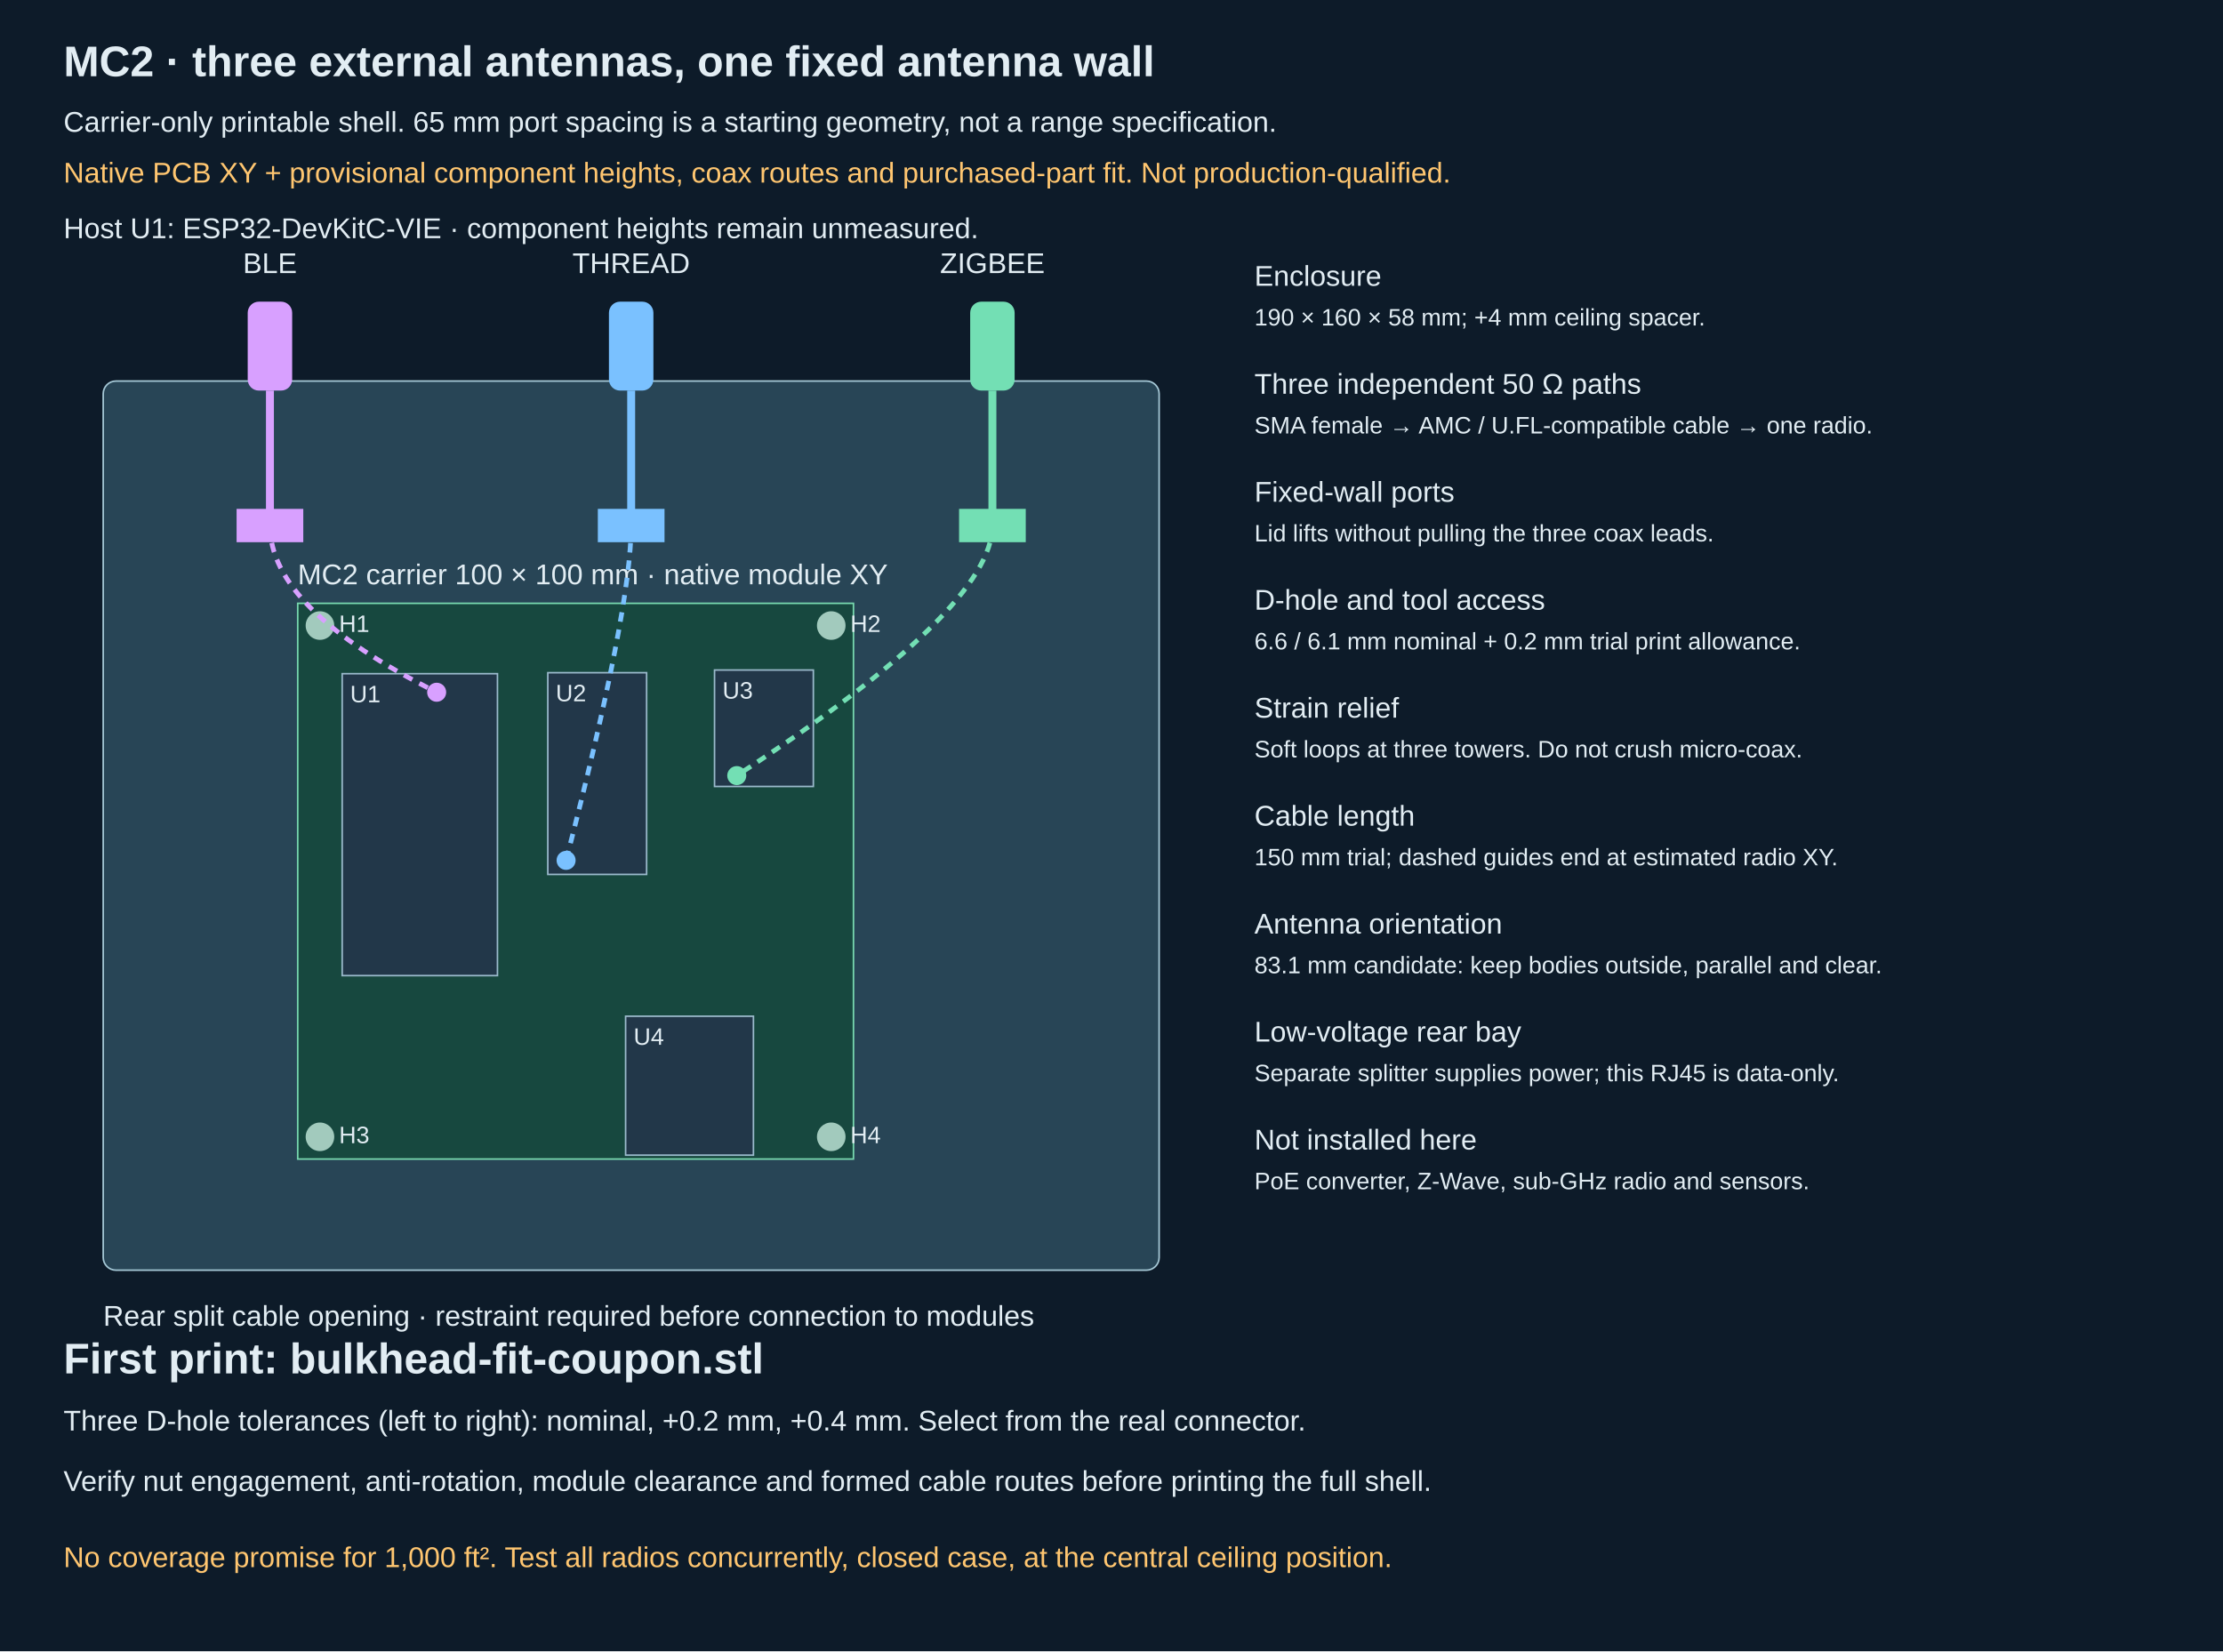
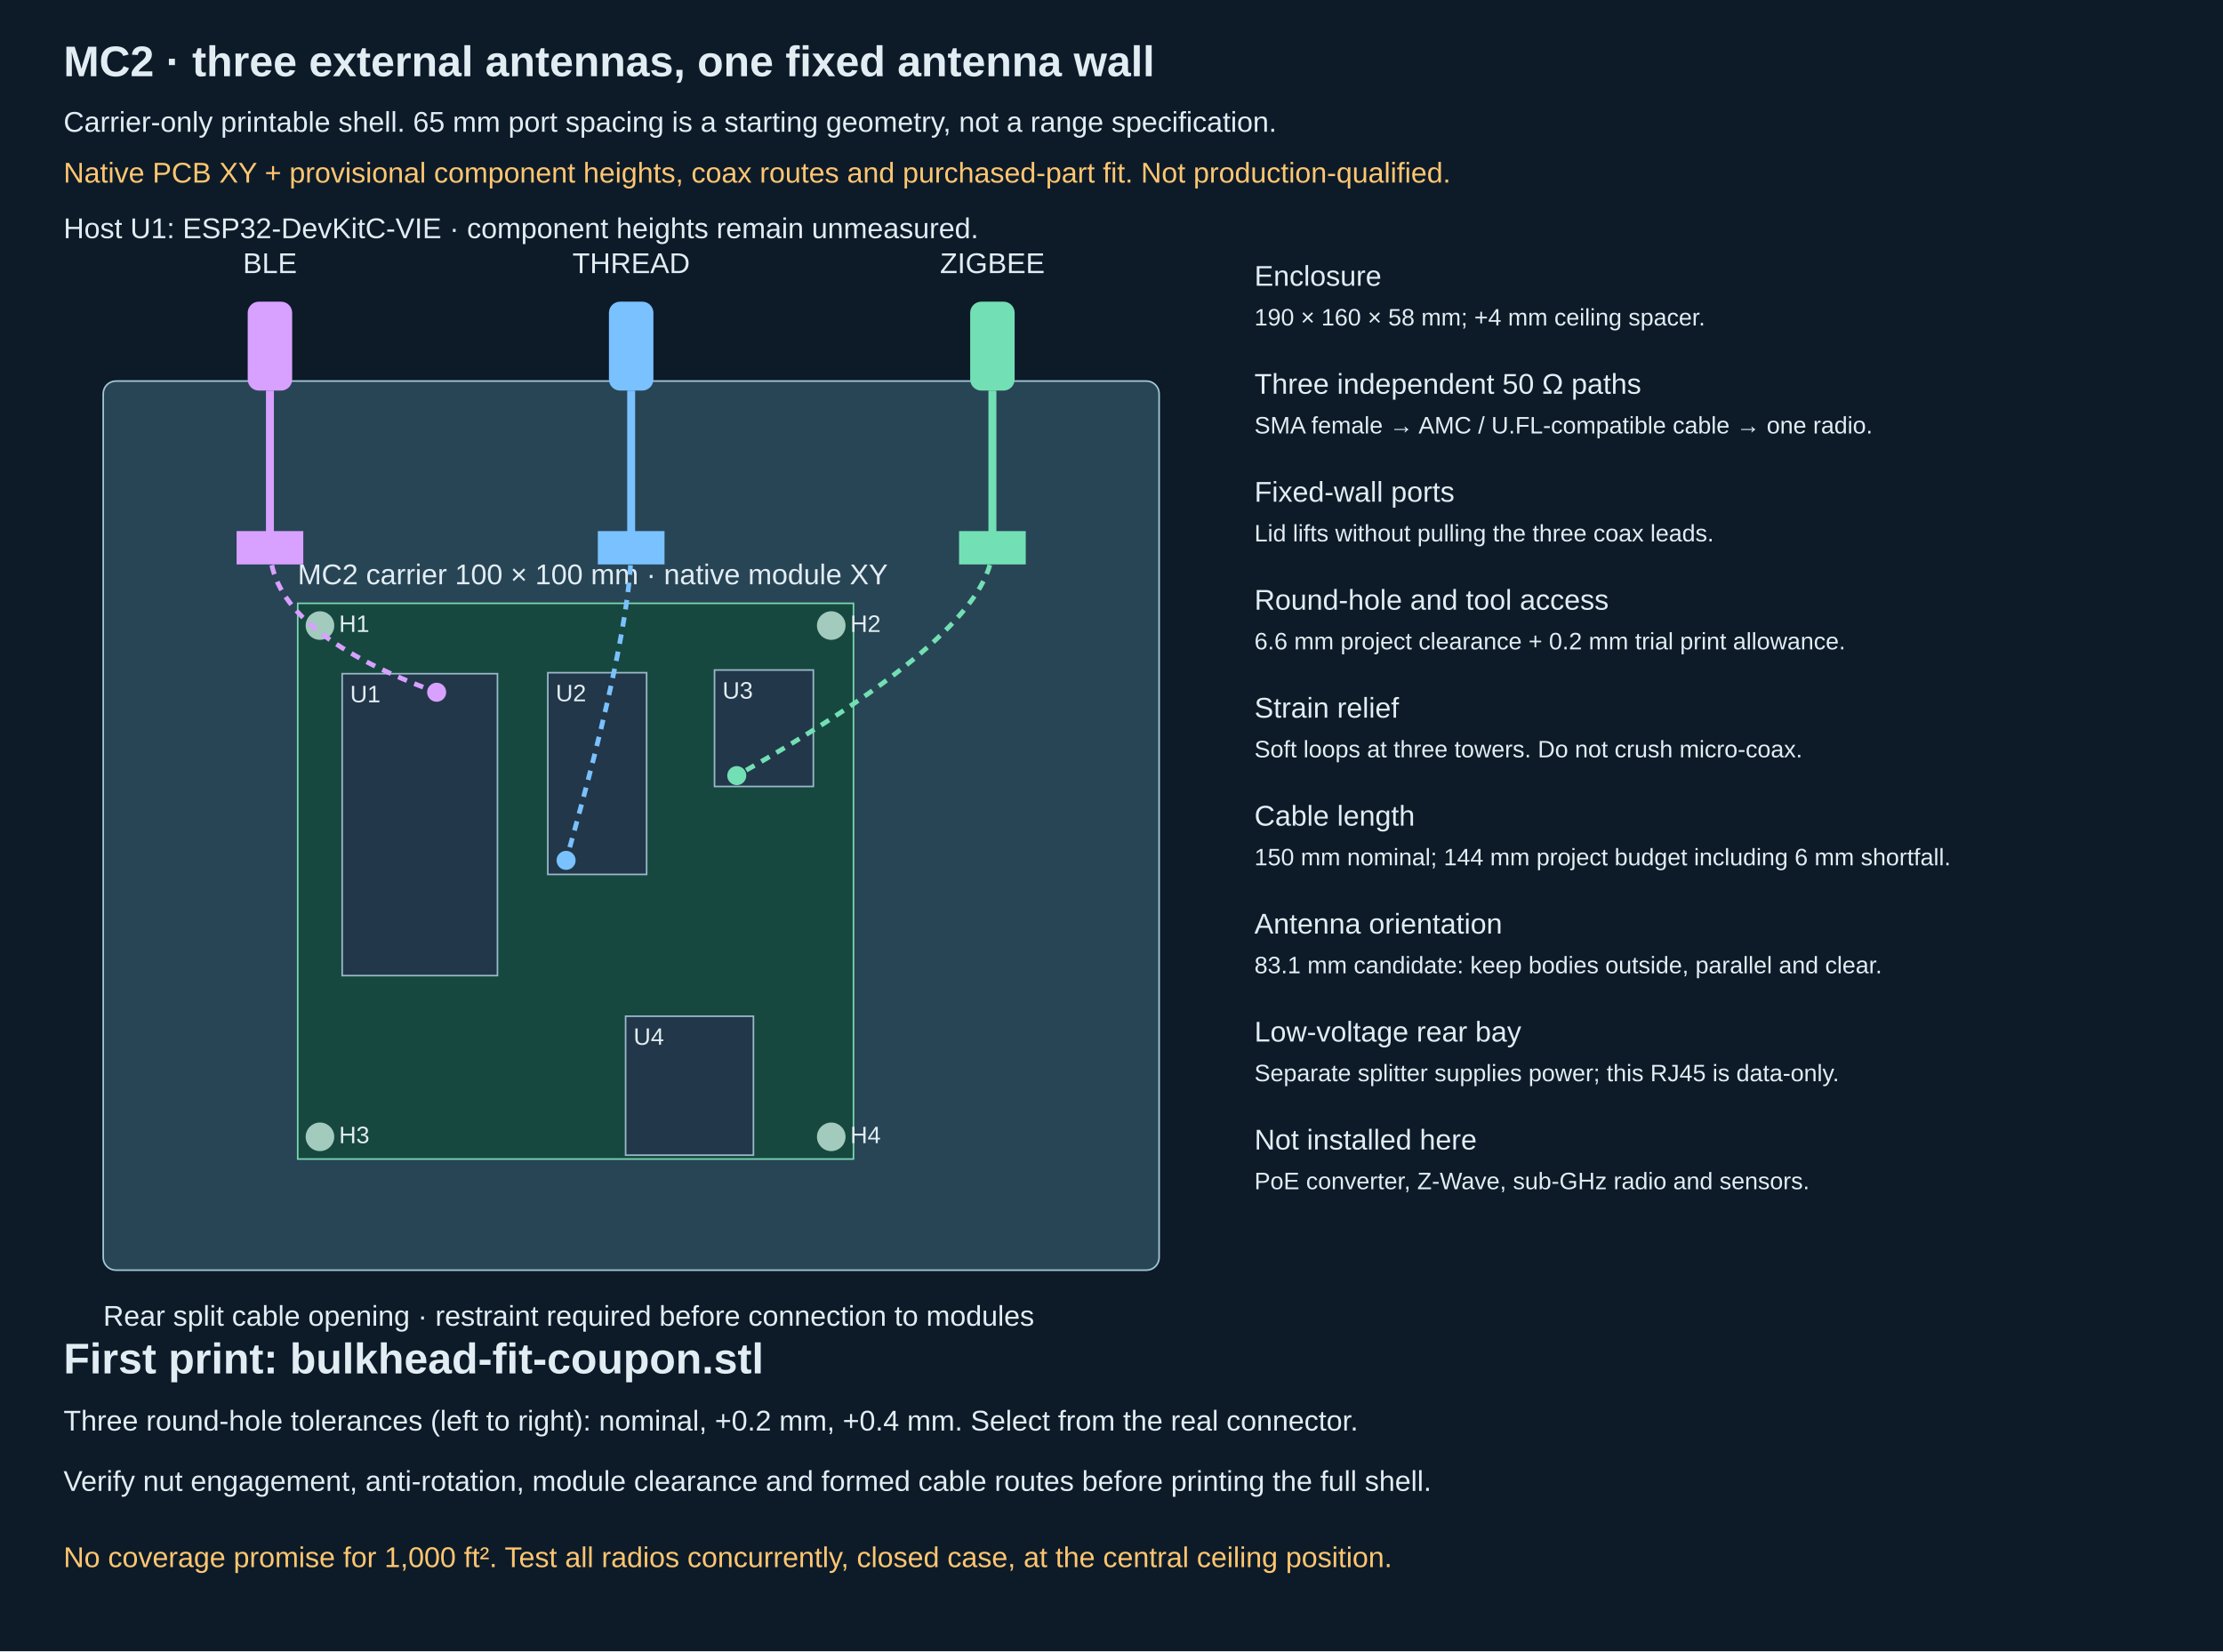
<svg xmlns="http://www.w3.org/2000/svg" width="1400" height="1040" viewBox="0 0 1400 1040">
  <style>text{font-family:Arial,sans-serif;fill:#e2edf3}.h{font-size:27px;font-weight:bold}.s{font-size:18px}.n{font-size:15px}.warning{fill:#ffc670}</style>
  <rect width="1400" height="1040" fill="#0d1b29" />
  <text x="40" y="48" class="h">MC2 · three external antennas, one fixed antenna wall</text>
  <text x="40" y="83" class="s">Carrier-only printable shell. 65 mm port spacing is a starting geometry, not a range specification.</text>
  <text x="40" y="115" class="s warning">Native PCB XY + provisional component heights, coax routes and purchased-part fit. Not production-qualified.</text>
  <rect x="65" y="240" width="665.0" height="560.0" rx="8" fill="#284556" stroke="#a5c8d6" />
  <rect x="187.5" y="380.0" width="350.0" height="350.0" fill="#17483f" stroke="#78d8af" />
  <text x="187.5" y="368.0" class="s">MC2 carrier 100 × 100 mm · native module XY</text>
  <rect x="215.5" y="424.31" width="97.79" height="190.155" fill="#223749" stroke="#9ab9cb" />
  <text x="220.5" y="442.31" class="n">U1</text>
  <rect x="345.0" y="423.687" width="62.23" height="127.05" fill="#223749" stroke="#9ab9cb" />
  <text x="350.0" y="441.687" class="n">U2</text>
  <rect x="450.0" y="422.0" width="62.23" height="73.343" fill="#223749" stroke="#9ab9cb" />
  <text x="455.0" y="440.0" class="n">U3</text>
  <rect x="394.0" y="640.05" width="80.5" height="87.5" fill="#223749" stroke="#9ab9cb" />
  <text x="399.0" y="658.05" class="n">U4</text>
  <text x="40" y="150" class="s">Host U1: ESP32-DevKitC-VIE · component heights remain unmeasured.</text>
  <circle cx="523.5" cy="716.0" r="9" fill="#a2cabd" />
  <text x="535.5" y="720.0" class="n">H4</text>
  <circle cx="523.5" cy="394.0" r="9" fill="#a2cabd" />
  <text x="535.5" y="398.0" class="n">H2</text>
  <circle cx="201.5" cy="716.0" r="9" fill="#a2cabd" />
  <text x="213.5" y="720.0" class="n">H3</text>
  <circle cx="201.5" cy="394.0" r="9" fill="#a2cabd" />
  <text x="213.5" y="398.0" class="n">H1</text>
  <rect x="156.0" y="190" width="28" height="56" rx="7" fill="#d8a0ff" />
  <text x="170.0" y="172" text-anchor="middle" class="s">BLE</text>
-   <path d="M170.0 246 L170.0 331.0" stroke="#d8a0ff" stroke-width="5" fill="none" />
-   <rect x="149.0" y="320.5" width="42.0" height="21.0" fill="#d8a0ff" />
+   <path d="M170.0 246 L170.0 345.0" stroke="#d8a0ff" stroke-width="5" fill="none" />
+   <rect x="149.0" y="334.5" width="42.0" height="21.0" fill="#d8a0ff" />
  <rect x="383.5" y="190" width="28" height="56" rx="7" fill="#7ac1ff" />
  <text x="397.5" y="172" text-anchor="middle" class="s">THREAD</text>
-   <path d="M397.5 246 L397.5 331.0" stroke="#7ac1ff" stroke-width="5" fill="none" />
-   <rect x="376.5" y="320.5" width="42.0" height="21.0" fill="#7ac1ff" />
+   <path d="M397.5 246 L397.5 345.0" stroke="#7ac1ff" stroke-width="5" fill="none" />
+   <rect x="376.5" y="334.5" width="42.0" height="21.0" fill="#7ac1ff" />
  <rect x="611.0" y="190" width="28" height="56" rx="7" fill="#73dfb4" />
  <text x="625.0" y="172" text-anchor="middle" class="s">ZIGBEE</text>
-   <path d="M625.0 246 L625.0 331.0" stroke="#73dfb4" stroke-width="5" fill="none" />
-   <rect x="604.0" y="320.5" width="42.0" height="21.0" fill="#73dfb4" />
-   <path d="M170.0 331.0 Q170.0 383.5 275.0 436.0" stroke="#d8a0ff" stroke-width="3" stroke-dasharray="6 5" fill="none" />
+   <path d="M625.0 246 L625.0 345.0" stroke="#73dfb4" stroke-width="5" fill="none" />
+   <rect x="604.0" y="334.5" width="42.0" height="21.0" fill="#73dfb4" />
+   <path d="M170.0 345.0 Q170.0 397.5 275.0 436.0" stroke="#d8a0ff" stroke-width="3" stroke-dasharray="6 5" fill="none" />
  <circle cx="275.0" cy="436.0" r="6" fill="#d8a0ff" />
-   <path d="M397.5 331.0 Q397.5 383.5 356.515 541.882" stroke="#7ac1ff" stroke-width="3" stroke-dasharray="6 5" fill="none" />
+   <path d="M397.5 345.0 Q397.5 397.5 356.515 541.882" stroke="#7ac1ff" stroke-width="3" stroke-dasharray="6 5" fill="none" />
  <circle cx="356.515" cy="541.882" r="6" fill="#7ac1ff" />
-   <path d="M625.0 331.0 Q625.0 383.5 464.0 488.5" stroke="#73dfb4" stroke-width="3" stroke-dasharray="6 5" fill="none" />
+   <path d="M625.0 345.0 Q625.0 397.5 464.0 488.5" stroke="#73dfb4" stroke-width="3" stroke-dasharray="6 5" fill="none" />
  <circle cx="464.0" cy="488.5" r="6" fill="#73dfb4" />
  <text x="790" y="180" class="s">Enclosure</text>
  <text x="790" y="205" class="n">190 × 160 × 58 mm; +4 mm ceiling spacer.</text>
  <text x="790" y="248" class="s">Three independent 50 Ω paths</text>
  <text x="790" y="273" class="n">SMA female → AMC / U.FL-compatible cable → one radio.</text>
  <text x="790" y="316" class="s">Fixed-wall ports</text>
  <text x="790" y="341" class="n">Lid lifts without pulling the three coax leads.</text>
-   <text x="790" y="384" class="s">D-hole and tool access</text>
-   <text x="790" y="409" class="n">6.6 / 6.1 mm nominal + 0.2 mm trial print allowance.</text>
+   <text x="790" y="384" class="s">Round-hole and tool access</text>
+   <text x="790" y="409" class="n">6.6 mm project clearance + 0.2 mm trial print allowance.</text>
  <text x="790" y="452" class="s">Strain relief</text>
  <text x="790" y="477" class="n">Soft loops at three towers. Do not crush micro-coax.</text>
  <text x="790" y="520" class="s">Cable length</text>
-   <text x="790" y="545" class="n">150 mm trial; dashed guides end at estimated radio XY.</text>
+   <text x="790" y="545" class="n">150 mm nominal; 144 mm project budget including 6 mm shortfall.</text>
  <text x="790" y="588" class="s">Antenna orientation</text>
  <text x="790" y="613" class="n">83.1 mm candidate: keep bodies outside, parallel and clear.</text>
  <text x="790" y="656" class="s">Low-voltage rear bay</text>
  <text x="790" y="681" class="n">Separate splitter supplies power; this RJ45 is data-only.</text>
  <text x="790" y="724" class="s">Not installed here</text>
  <text x="790" y="749" class="n">PoE converter, Z-Wave, sub-GHz radio and sensors.</text>
  <text x="65" y="835.0" class="s">Rear split cable opening · restraint required before connection to modules</text>
  <text x="40" y="865" class="h">First print: bulkhead-fit-coupon.stl</text>
-   <text x="40" y="901" class="s">Three D-hole tolerances (left to right): nominal, +0.2 mm, +0.4 mm. Select from the real connector.</text>
+   <text x="40" y="901" class="s">Three round-hole tolerances (left to right): nominal, +0.2 mm, +0.4 mm. Select from the real connector.</text>
  <text x="40" y="939" class="s">Verify nut engagement, anti-rotation, module clearance and formed cable routes before printing the full shell.</text>
  <text x="40" y="987" class="s warning">No coverage promise for 1,000 ft². Test all radios concurrently, closed case, at the central ceiling position.</text>
</svg>
